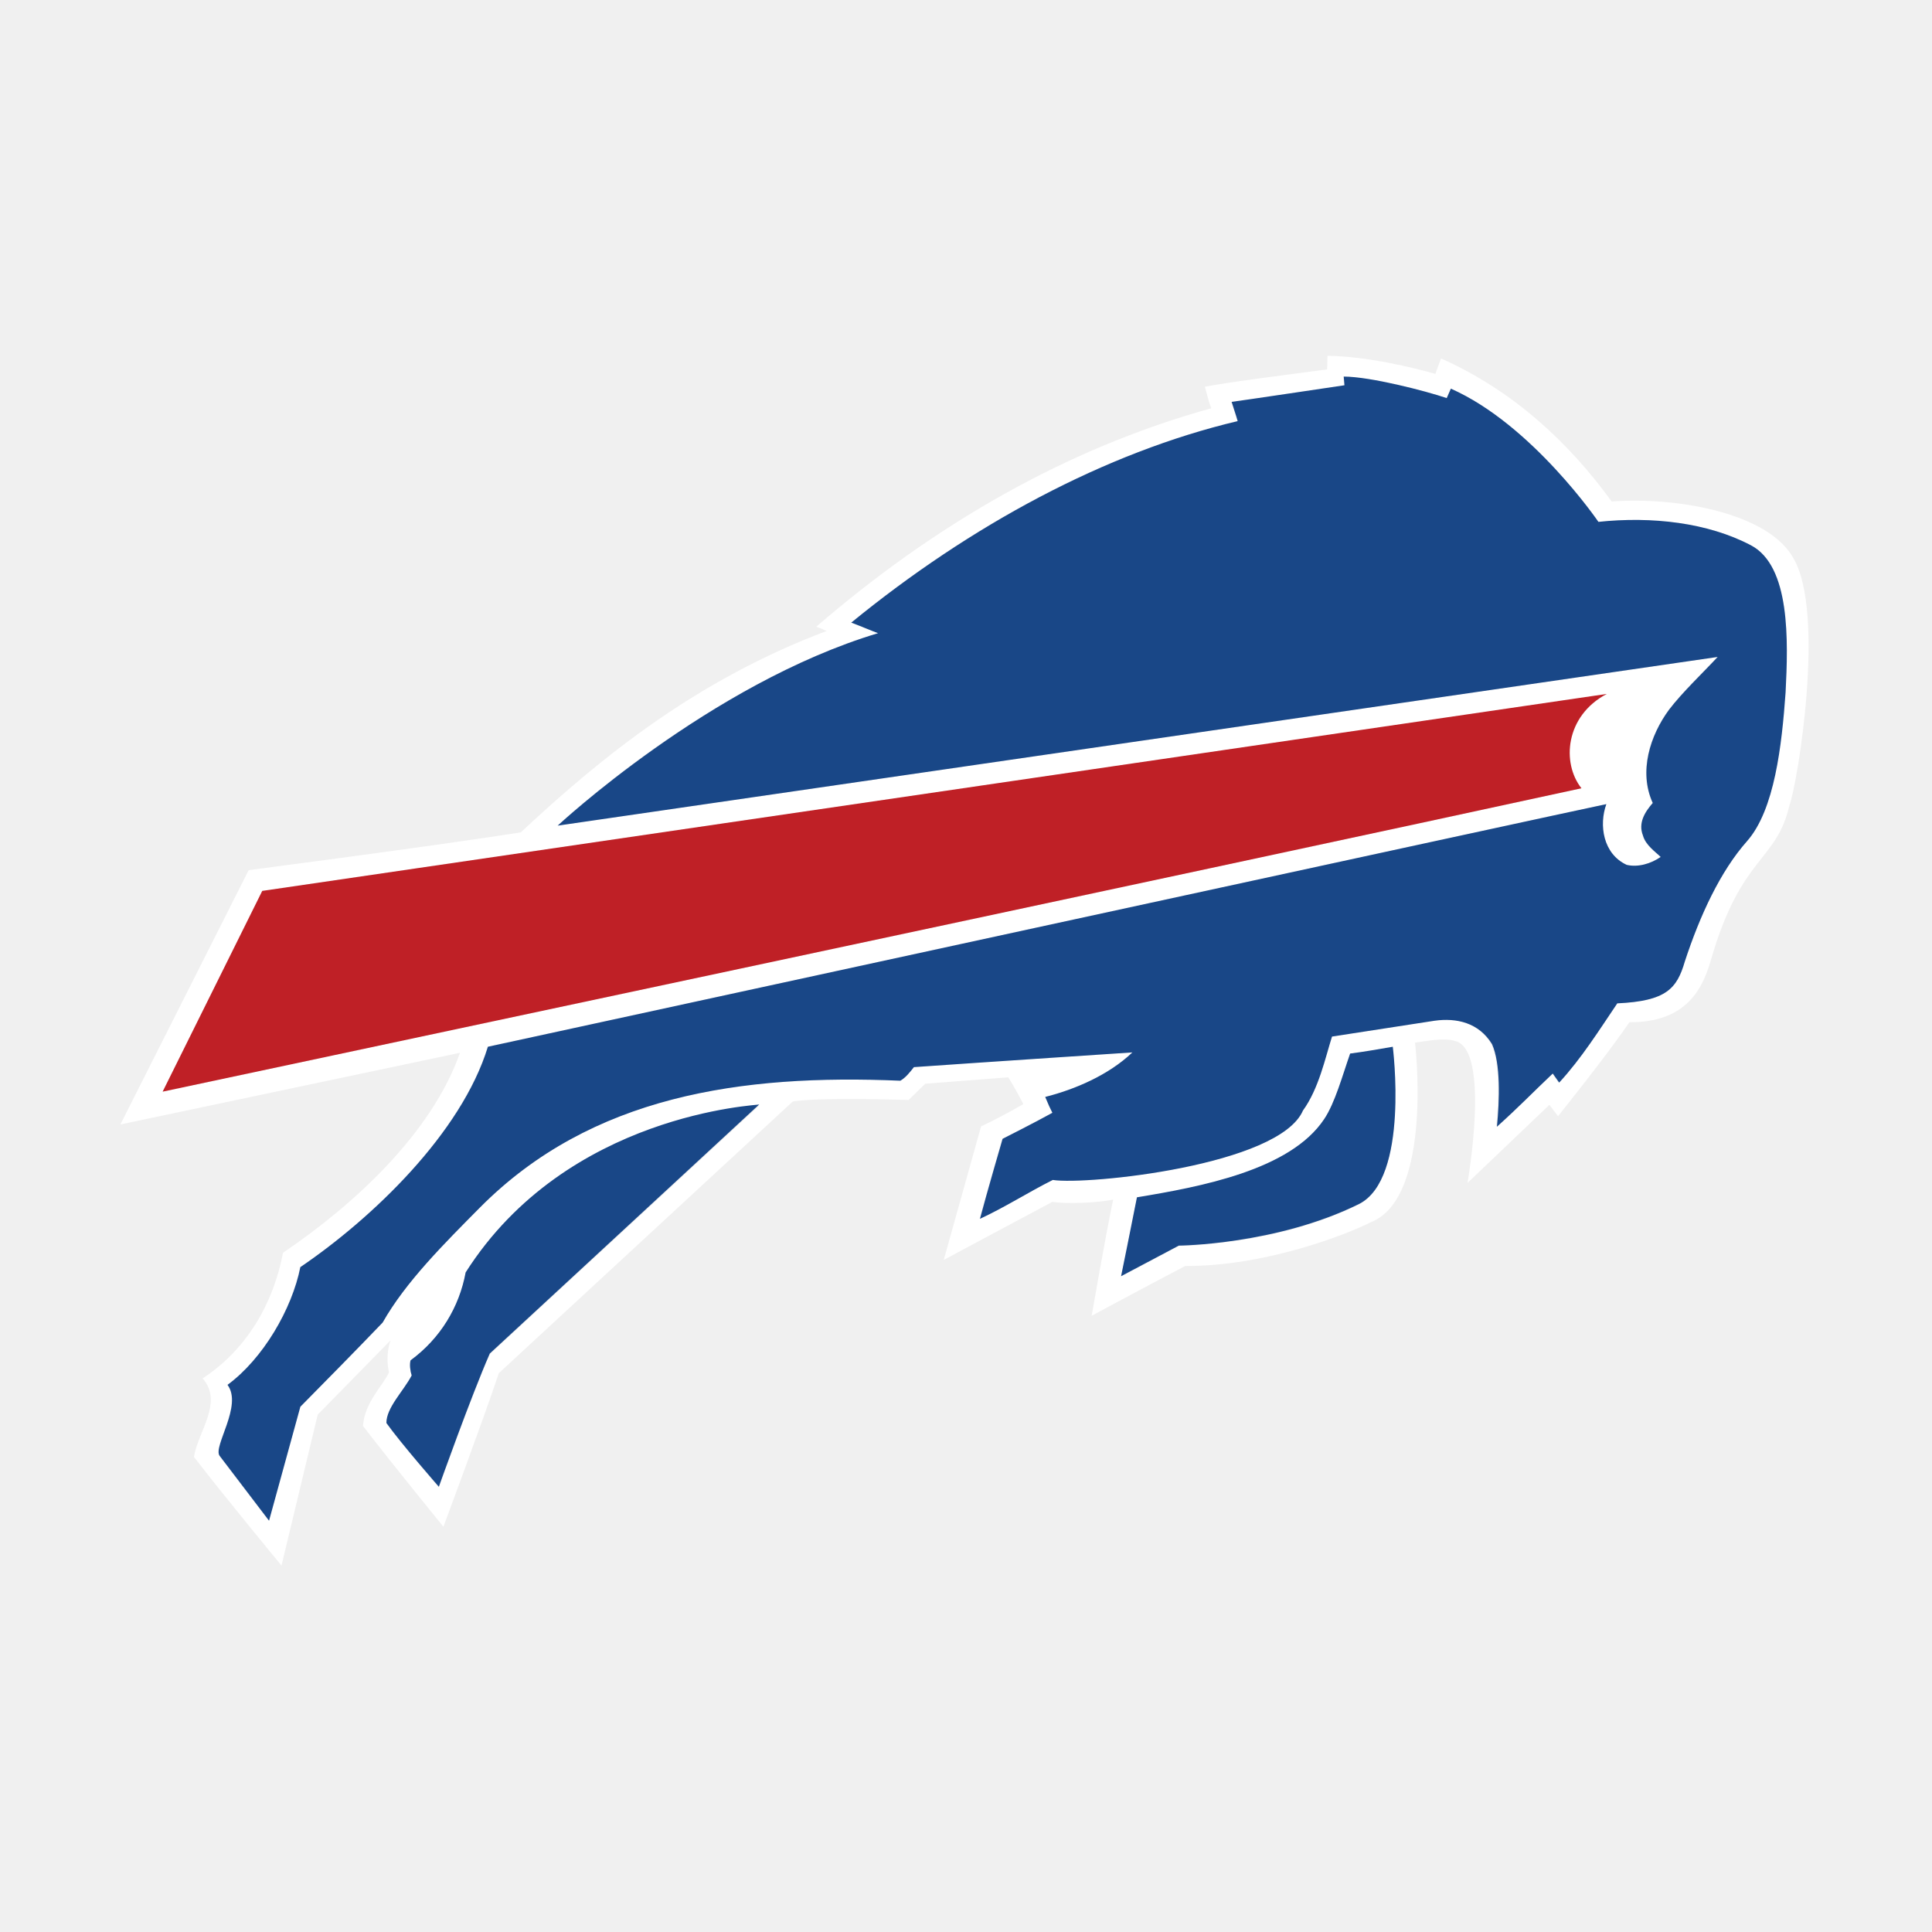
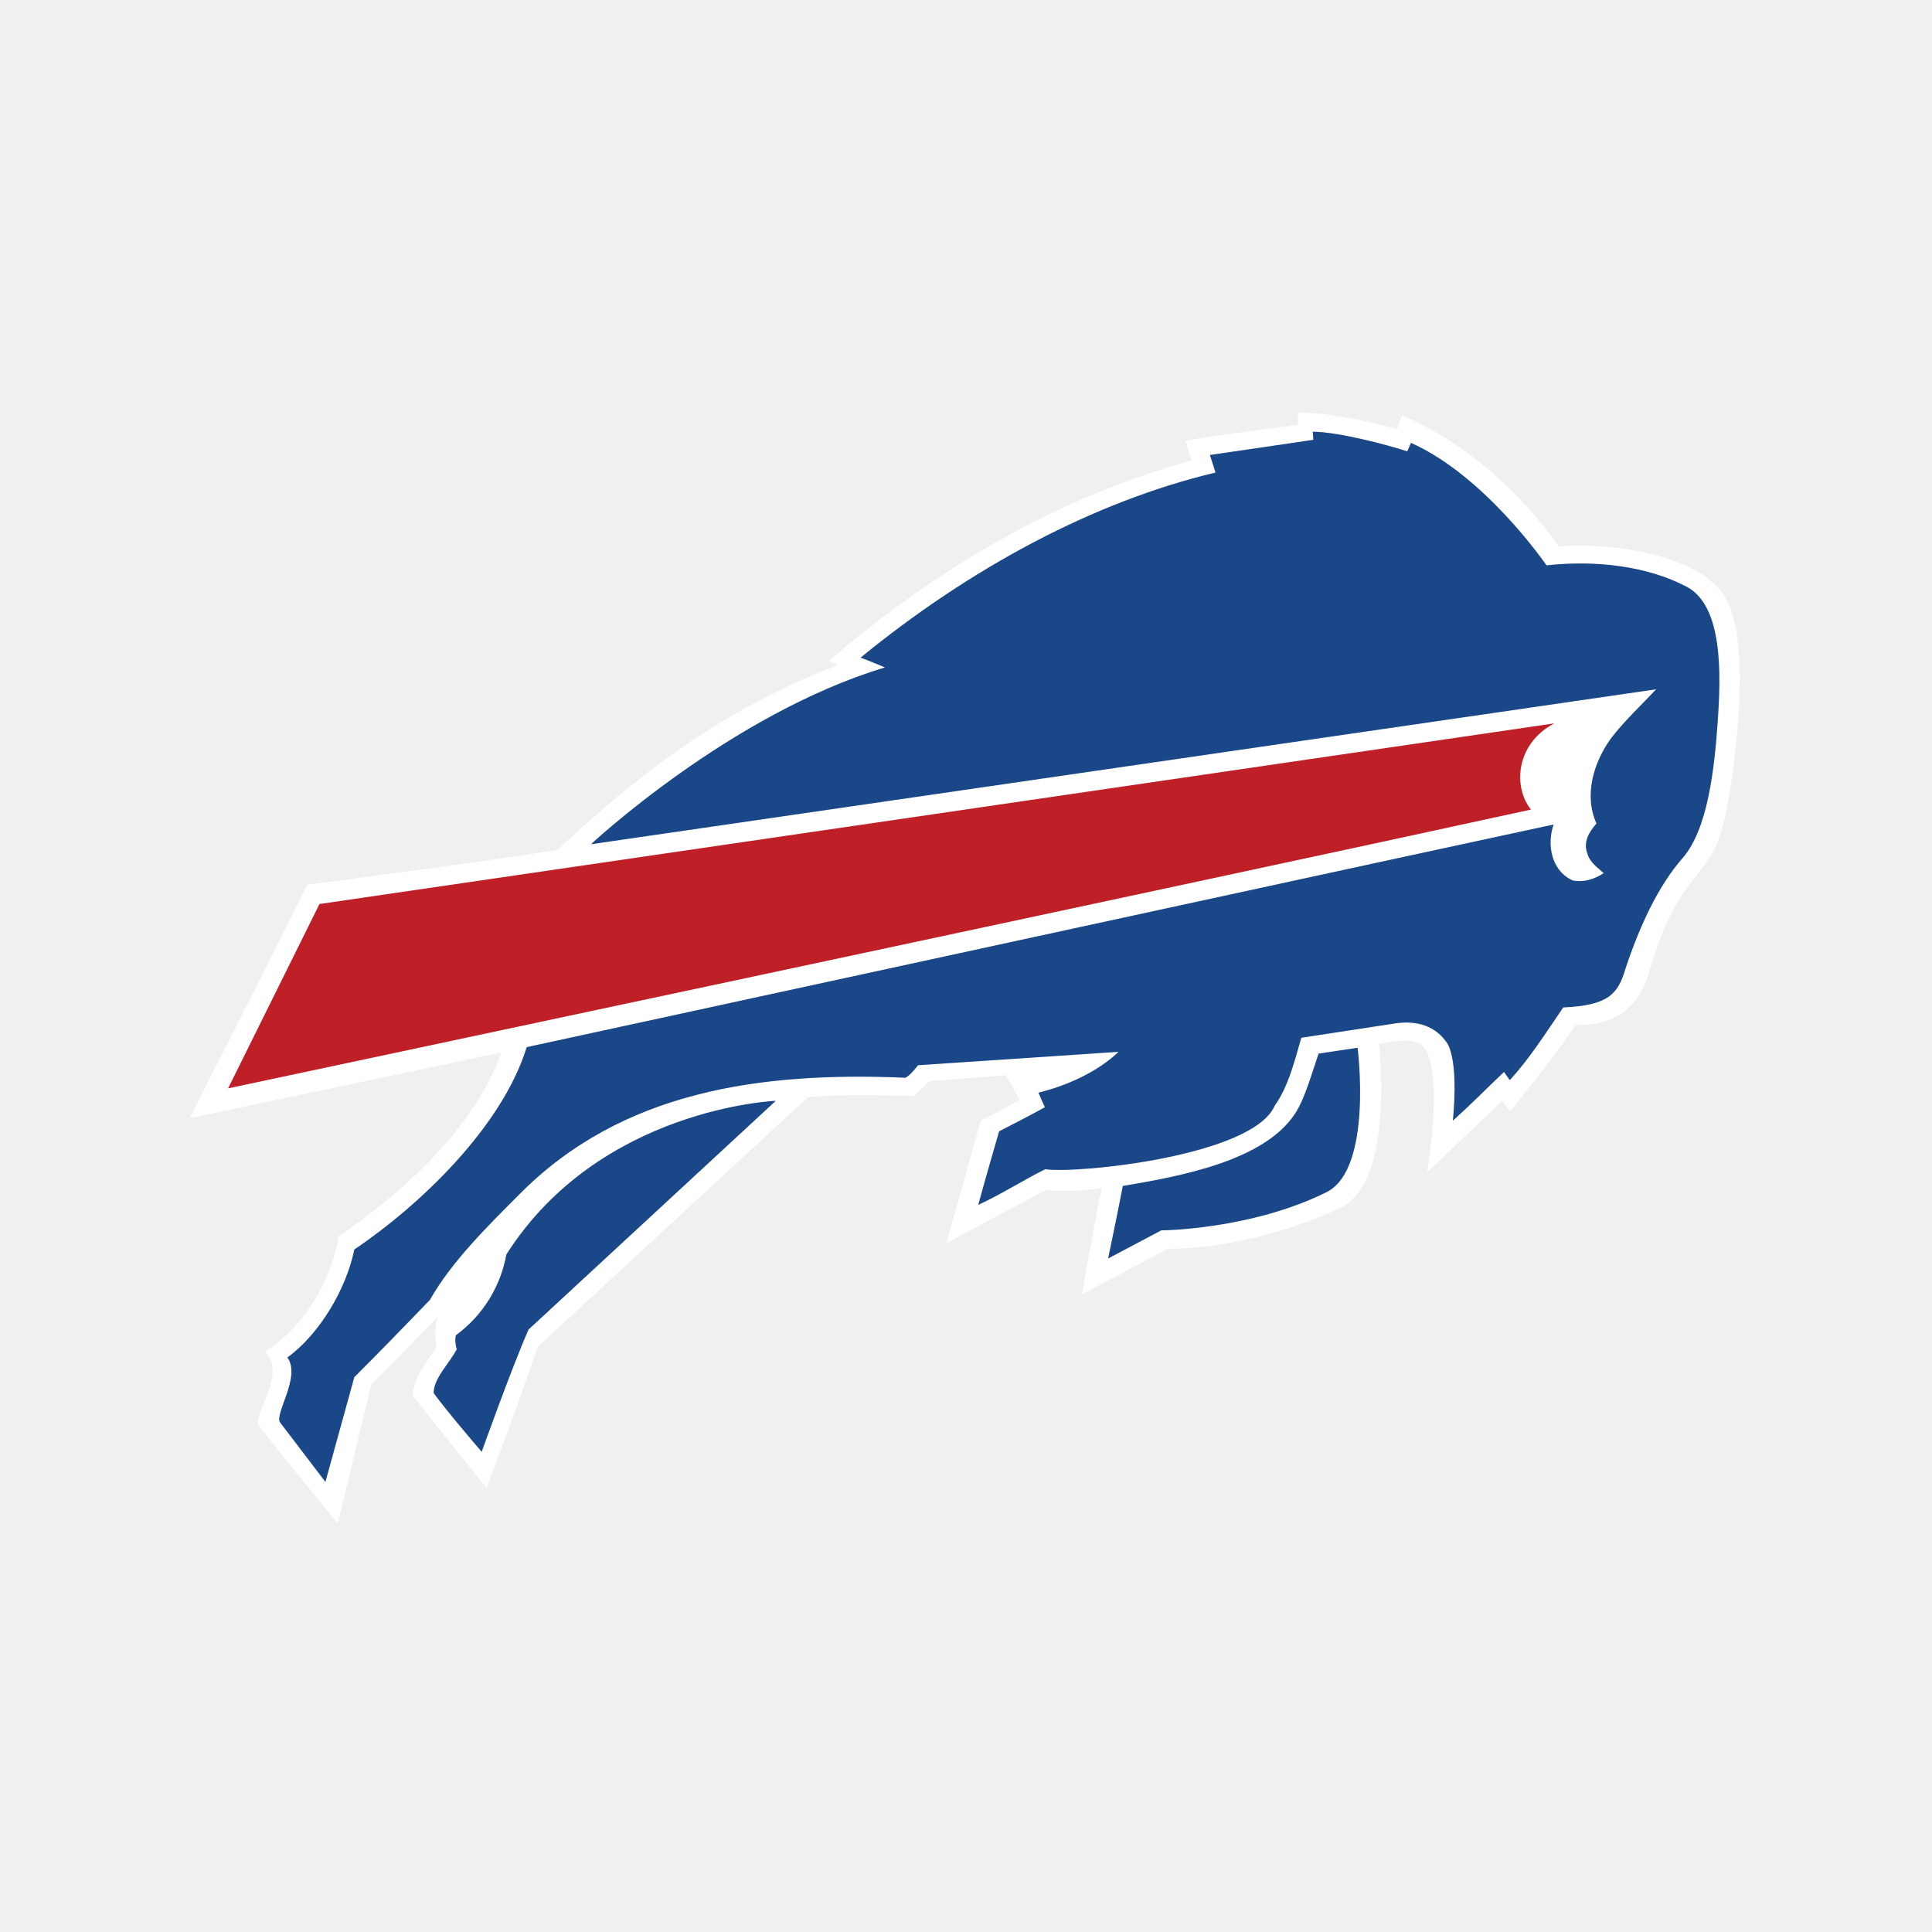
- <svg xmlns="http://www.w3.org/2000/svg" width="512" height="512" viewBox="0 0 512 512">
-   <g>
-     <g>
-       <path fill="#fff" d="M475.3 148c-6.5-12-30.8-16.4-48.2-15.1-11.3-15.6-26.1-29.4-45.2-37.9-.4 1.1-1.1 2.8-1.5 4.1-5.5-1.6-18.2-4.7-28.6-4.8l-.1 3.6c-11.3 1.5-27.1 3.5-32.4 4.6.8 2.7 1 4 1.7 5.7-38.3 10.6-73.3 30.8-104.7 57.9 1.4.4 2.3 1 2.8 1.1-34.2 12.9-59.3 33-81.1 53.4-25.8 4-72.1 10-72.1 10l-34 67.4 90-19c-7.5 21.3-28 40.2-46.9 53-2.5 13.1-9.3 25.4-21.3 33.3 5.6 6.3-1.3 14.2-2.3 20.8 7.6 9.9 23.2 28.8 23.2 28.8l9.6-40 19.3-19.7c-1.2 3.3-.8 7.1-.4 8.5-1.7 3.6-6.5 8-6.9 14.2 7.3 9.5 21.3 26.7 21.3 26.7s10.1-27 14.7-40.7l77.9-72c5.9-.9 20.3-.7 30.7-.4l4.4-4.3 22-1.7c1.8 2.9 2.8 4.8 4 7.1-4 2.3-7.4 4.1-11.2 5.9l-9.9 35.4s19-10.2 28.8-15.4c3.5.6 11.8.3 16.1-.6-2.1 10-5.7 30.8-5.7 30.8s16.9-9.1 24.8-13.2c21.6.1 43.3-8.6 49.2-11.6 16.6-6.6 11.7-47.6 11.7-47.6 3.3-.4 7.5-1.4 10.7-.4 9.4 2.4 3.2 37.6 3.2 37.6l21.7-20.7 2.3 3s13.1-16.3 18.9-24.9c15.9.1 19.7-9.9 21.7-16.8 8-27.5 17.2-25.6 20.7-40.6 2.2-5.9 9.6-51.1 1.1-65.5zm-432.2 141.3l26.4-53.2 356.3-52.1c-11 5.8-12 18.3-6.7 24.9-93.8 20.4-376 80.4-376 80.4zm86.7 69.6c-5 11.4-13.5 35.3-13.5 35.3s-9.8-11.4-13.9-16.9c-.1-4.2 4.4-8.5 6.7-12.6-.4-1.2-.6-2.9-.3-4 7.9-5.8 12.9-14.2 14.6-23.3 26.9-42.3 77.7-44.3 77.7-44.3l-71.3 65.8zm230.3-39.7c-21.9 10.9-47.7 11-47.7 11l-15.3 8.1s3-14.3 4.2-20.9c16.9-2.8 40.7-7.3 49.6-20.7 2.9-4.4 4.9-11.8 6.9-17.4 3.9-.6 7.2-1.1 11.3-1.7-.1 0 4.4 34.9-9 41.6zm112.9-135.7c-1 13.9-2.9 31.1-10.2 39.4-7 8-12.4 19.8-16.5 31.9-2.1 7.2-4.9 10.5-17.9 11.1-4.9 7.1-9.6 14.6-15.4 21l-1.7-2.4c-5.7 5.4-8.6 8.5-14.8 14.1.7-7.1 1-16.8-1.3-21.9-3.5-5.7-9.3-7.1-15.2-6.2l-27.2 4.2c-1.7 5.7-3.5 13.7-7.7 19.6-6.2 14.6-57.1 19.7-66.2 18.4-6.4 3.2-12.6 7.2-19.3 10.3 1.8-6.8 6-21.2 6-21.2s8.9-4.5 13.2-6.9c-.6-1.4-.9-2-1.9-4.2 7.9-1.9 16.9-5.8 23.1-11.8 0 0-39.4 2.6-57.9 3.9-1.1 1.4-2.2 2.8-3.6 3.6-42.1-1.8-82 3.9-111.4 33.6-9.4 9.4-19.7 19.7-25.8 30.5-7.5 7.8-14 14.4-21.8 22.3l-8.3 30.2-13.1-17.2c-1.8-2.4 6.2-13.2 2.1-18.8 9.4-6.8 17.1-20.1 19.3-31.2 19.1-12.9 42.7-35.5 49.7-58.4 0 0 292.2-63.4 296.4-64.3-1.9 5.6-.8 13.2 5.4 16.1 3.1.7 6.4-.3 9-2.1-1.4-1.3-4-3.1-4.7-5.7-1.3-3.3.6-6.3 2.6-8.6-3.8-8.3-.7-17.9 4.3-24.7 3.5-4.6 9-9.8 12.9-14l-307.4 44.7s40.2-37.6 84.9-51c-1.3-.6-4.6-1.9-7.1-2.8 31.8-26 67.4-45.1 102.4-53.4-.5-1.8-1-3.1-1.6-5.1 1.1-.1 29.9-4.4 29.9-4.4l-.2-2.3c7 0 21.7 3.8 27.3 5.7l1.1-2.5c21.5 9.6 39.1 35.3 39.1 35.3 14.2-1.5 29 .2 40.4 6.2 10.6 5.5 10 25.3 9.1 39z" />
-       <path fill="#BF2026" d="M425.8 183.9l-356.3 52.2-26.4 53.2s282.3-60 376-80.4c-5.3-6.7-4.3-19.2 6.7-25z" />
-       <path fill="#194787" d="M464 144.5c-11.4-6-26.2-7.7-40.4-6.2 0 0-17.6-25.8-39.1-35.3l-1.1 2.5c-5.6-1.9-20.3-5.7-27.3-5.7l.2 2.3s-28.8 4.3-29.9 4.4c.6 2 1.1 3.3 1.6 5.1-35 8.3-70.7 27.5-102.4 53.4 2.4.9 5.7 2.3 7.1 2.8-44.6 13.4-84.9 51-84.9 51l307.4-44.7c-3.9 4.2-9.4 9.4-12.9 14-5 6.8-8.1 16.4-4.3 24.7-2.1 2.4-3.9 5.3-2.6 8.6.7 2.6 3.4 4.4 4.7 5.7-2.6 1.8-6 2.8-9 2.1-6.3-2.9-7.4-10.6-5.4-16.1-4.2.8-296.4 64.3-296.4 64.3-7 22.9-30.7 45.5-49.7 58.4-2.2 11.1-9.9 24.3-19.3 31.2 4.1 5.5-3.9 16.3-2.1 18.8l13.1 17.2 8.3-30.2c7.8-7.9 14.3-14.5 21.8-22.3 6.1-10.8 16.4-21 25.8-30.5 29.5-29.7 69.3-35.4 111.4-33.6 1.4-.8 2.5-2.2 3.6-3.6 18.5-1.3 57.9-3.9 57.9-3.9-6.3 6-15.2 9.8-23.1 11.8.9 2.2 1.2 2.8 1.9 4.2-4.3 2.4-13.2 6.9-13.2 6.9s-4.2 14.4-6 21.2c6.7-3.1 12.9-7.1 19.3-10.3 9.1 1.4 60-3.8 66.3-18.4 4.2-5.8 5.9-13.9 7.7-19.6l27.2-4.2c5.8-.8 11.7.5 15.2 6.2 2.3 5.1 2 14.8 1.3 21.9 6.1-5.5 9.1-8.7 14.8-14.1l1.7 2.4c5.9-6.4 10.6-13.9 15.4-21 13-.6 15.8-3.9 17.9-11.1 4-12.2 9.4-23.9 16.5-31.9 7.3-8.3 9.2-25.4 10.2-39.4.7-13.7 1.3-33.5-9.2-39zm-106.2 134.7c-2 5.7-4 13.1-6.9 17.4-9 13.5-32.7 17.9-49.6 20.7-1.3 6.7-4.2 20.9-4.2 20.9l15.3-8.1s25.8-.2 47.7-11c13.5-6.7 9-41.7 9-41.7-4.1.7-7.4 1.3-11.3 1.8zm-234.4 58c-1.7 9.2-6.7 17.5-14.6 23.3-.3 1.1-.1 2.8.3 4-2.2 4.2-6.7 8.5-6.7 12.6 4 5.6 13.9 16.9 13.9 16.9s8.5-23.9 13.5-35.3l71.4-66c-.1.2-50.9 2.2-77.8 44.5z" />
+ <svg xmlns="http://www.w3.org/2000/svg" width="512px" height="512px" viewBox="0 0 512 512" version="1.1">
+   <defs />
+   <g id="Page-1" stroke="none" stroke-width="1" fill="none" fill-rule="evenodd">
+     <g id="buffalo-bills">
+       <g id="svg" transform="translate(50, 109)">
+         <path d="M407.367,49.674 C401.38,38.662 379.098,34.639 363.148,35.79 C352.813,21.499 339.224,8.79 321.602,1.024 C321.205,2.018 320.584,3.563 320.259,4.756 C315.169,3.26 303.584,0.431 294.023,0.302 L293.96,3.604 C283.625,4.938 269.075,6.815 264.209,7.803 C264.937,10.279 265.155,11.438 265.762,13.041 C230.569,22.735 198.475,41.308 169.631,66.211 C170.89,66.595 171.762,67.152 172.207,67.202 C140.764,79.068 117.764,97.495 97.725,116.267 C74.033,119.934 31.507,125.452 31.507,125.452 L0.27,187.331 L82.885,169.905 C75.994,189.427 57.151,206.854 39.801,218.594 C37.502,230.586 31.25,241.94 20.276,249.211 C25.408,254.957 19.093,262.214 18.195,268.334 C25.216,277.396 39.543,294.756 39.543,294.756 L48.347,258.015 L66.071,239.954 C64.939,242.993 65.357,246.441 65.703,247.77 C64.117,251.057 59.708,255.105 59.374,260.801 C66.084,269.514 78.969,285.321 78.969,285.321 C78.969,285.321 88.281,260.563 92.492,247.938 L164.059,181.819 C169.475,181.025 182.7,181.187 192.272,181.455 L196.353,177.5 L216.51,175.971 C218.172,178.679 219.115,180.391 220.213,182.479 C216.564,184.575 213.399,186.216 209.914,187.942 L200.814,220.452 C200.814,220.452 218.255,211.041 227.228,206.339 C230.482,206.852 238.06,206.648 241.981,205.801 C240.061,214.989 236.725,234.062 236.725,234.062 C236.725,234.062 252.221,225.746 259.49,221.914 C279.314,222 299.25,214.055 304.697,211.303 C319.896,205.253 315.414,167.562 315.414,167.562 C318.473,167.171 322.283,166.258 325.222,167.165 C333.819,169.362 328.174,201.725 328.174,201.725 L348.071,182.76 L350.219,185.551 C350.219,185.551 362.219,170.601 367.57,162.68 C382.204,162.817 385.634,153.548 387.454,147.259 C394.781,122.032 403.284,123.79 406.477,110.011 C408.408,104.412 415.18,62.965 407.367,49.674 L407.367,49.674 Z M10.453,179.422 L34.668,130.577 L361.902,82.708 C351.755,88.002 350.865,99.481 355.714,105.544 C269.652,124.366 10.453,179.422 10.453,179.422 L10.453,179.422 Z M90.066,243.345 C85.475,253.806 77.654,275.739 77.654,275.739 C77.654,275.739 68.631,265.288 64.933,260.186 C64.866,256.347 69.016,252.405 71.056,248.572 C70.675,247.428 70.549,245.892 70.805,244.874 C78.077,239.514 82.671,231.86 84.198,223.439 C108.942,184.577 155.592,182.731 155.592,182.731 L90.066,243.345 L90.066,243.345 Z M301.542,206.939 C281.44,216.917 257.736,217.065 257.736,217.065 L243.661,224.518 C243.661,224.518 246.403,211.42 247.554,205.299 C263.085,202.699 284.897,198.601 293.126,186.249 C295.814,182.213 297.638,175.429 299.44,170.225 C303.012,169.716 306.076,169.185 309.778,168.676 C309.778,168.673 313.91,200.754 301.542,206.939 L301.542,206.939 Z M405.208,82.315 C404.319,95.107 402.536,110.846 395.864,118.452 C389.393,125.835 384.455,136.593 380.752,147.781 C378.802,154.408 376.243,157.446 364.274,157.981 C359.809,164.492 355.486,171.394 350.112,177.25 L348.582,175.076 C343.347,180.038 340.646,182.918 335.035,187.99 C335.635,181.475 335.945,172.578 333.803,167.907 C330.61,162.674 325.233,161.423 319.873,162.196 L294.87,166.016 C293.287,171.247 291.662,178.637 287.826,183.993 C282.103,197.399 235.351,202.115 226.988,200.854 C221.117,203.786 215.377,207.493 209.252,210.298 C210.935,204.028 214.791,190.801 214.791,190.801 C214.791,190.801 222.988,186.63 226.917,184.44 C226.324,183.136 226.06,182.581 225.201,180.565 C232.472,178.783 240.685,175.236 246.434,169.747 C246.434,169.747 210.273,172.146 193.304,173.297 C192.27,174.592 191.26,175.85 189.986,176.612 C151.327,174.955 114.708,180.182 87.657,207.493 C78.981,216.168 69.541,225.541 63.927,235.495 C57.015,242.671 51.099,248.757 43.898,255.973 L36.241,283.721 L24.233,267.97 C22.617,265.742 29.887,255.832 26.161,250.74 C34.838,244.491 41.856,232.3 43.904,222.13 C61.434,210.316 83.143,189.493 89.584,168.502 C89.584,168.502 357.902,110.254 361.727,109.499 C359.944,114.604 360.962,121.62 366.702,124.298 C369.508,124.938 372.573,124.041 374.994,122.388 C373.737,121.213 371.294,119.583 370.66,117.158 C369.508,114.092 371.17,111.416 373.084,109.243 C369.637,101.586 372.446,92.786 377.042,86.534 C380.229,82.323 385.321,77.5 388.892,73.674 L106.611,114.733 C106.611,114.733 143.557,80.202 184.531,67.878 C183.298,67.355 180.268,66.089 178.05,65.288 C207.222,41.452 239.957,23.887 272.126,16.233 C271.65,14.623 271.194,13.404 270.633,11.579 C271.611,11.458 298.051,7.555 298.051,7.555 L297.893,5.413 C304.306,5.382 317.823,8.904 322.936,10.615 L323.919,8.359 C343.691,17.17 359.837,40.821 359.837,40.821 C372.85,39.4 386.479,40.982 396.937,46.472 C406.652,51.543 406.088,69.708 405.208,82.315 L405.208,82.315 Z" id="Fill-1" fill="#FFFFFF" />
+         <path d="M361.898,82.708 L34.665,130.577 L10.453,179.422 C10.453,179.422 269.652,124.366 355.714,105.546 C350.865,99.481 351.755,88.002 361.898,82.708" id="Fill-2" fill="#BF1F26" />
+         <path d="M396.937,46.472 C386.479,40.982 372.85,39.4 359.837,40.821 C359.837,40.821 343.691,17.17 323.919,8.359 L322.936,10.615 C317.823,8.904 304.303,5.382 297.893,5.413 L298.051,7.555 C298.051,7.555 271.611,11.458 270.633,11.579 C271.194,13.404 271.65,14.623 272.126,16.233 C239.957,23.887 207.222,41.451 178.05,65.288 C180.266,66.089 183.298,67.355 184.531,67.878 C143.557,80.202 106.611,114.733 106.611,114.733 L388.889,73.674 C385.315,77.5 380.223,82.323 377.036,86.534 C372.441,92.786 369.632,101.586 373.082,109.243 C371.164,111.416 369.505,114.092 370.658,117.158 C371.291,119.583 373.735,121.213 374.992,122.388 C372.57,124.041 369.505,124.938 366.698,124.298 C360.956,121.62 359.938,114.604 361.724,109.499 C357.896,110.254 89.58,168.502 89.58,168.502 C83.14,189.493 61.429,210.316 43.899,222.13 C41.853,232.3 34.832,244.491 26.156,250.74 C29.881,255.832 22.612,265.742 24.231,267.97 L36.238,283.721 L43.893,255.973 C51.094,248.758 57.013,242.673 63.924,235.495 C69.537,225.541 78.979,216.168 87.654,207.493 C114.704,180.182 151.325,174.955 189.984,176.612 C191.258,175.85 192.268,174.591 193.299,173.297 C210.27,172.146 246.427,169.747 246.427,169.747 C240.682,175.236 232.469,178.783 225.196,180.565 C226.054,182.581 226.319,183.136 226.91,184.44 C222.985,186.63 214.787,190.801 214.787,190.801 C214.787,190.801 210.93,204.028 209.249,210.298 C215.371,207.493 221.113,203.786 226.982,200.854 C235.348,202.115 282.101,197.399 287.823,183.993 C291.656,178.637 293.28,171.247 294.865,166.016 L319.868,162.196 C325.23,161.423 330.604,162.674 333.8,167.907 C335.942,172.576 335.632,181.475 335.03,187.99 C340.641,182.918 343.344,180.038 348.577,175.076 L350.107,177.25 C355.482,171.394 359.803,164.492 364.268,157.981 C376.237,157.446 378.796,154.41 380.746,147.781 C384.449,136.59 389.39,125.834 395.859,118.452 C402.531,110.846 404.314,95.107 405.205,82.315 C406.088,69.708 406.652,51.543 396.937,46.472 L396.937,46.472 Z M299.44,170.223 C297.638,175.427 295.811,182.211 293.126,186.247 C284.897,198.601 263.085,202.695 247.554,205.296 C246.403,211.42 243.661,224.516 243.661,224.516 L257.736,217.065 C257.736,217.065 281.44,216.915 301.542,206.939 C313.907,200.754 309.775,168.673 309.775,168.673 C306.074,169.183 303.012,169.714 299.44,170.223 L299.44,170.223 Z M84.198,223.437 C82.669,231.856 78.077,239.514 70.805,244.874 C70.549,245.89 70.675,247.424 71.056,248.57 C69.016,252.405 64.864,256.345 64.933,260.183 C68.631,265.288 77.654,275.739 77.654,275.739 C77.654,275.739 85.475,253.806 90.066,243.343 L155.592,182.73 C155.592,182.73 108.942,184.575 84.198,223.437 L84.198,223.437 Z" id="Fill-3" fill="#194787" />
+       </g>
    </g>
  </g>
</svg>
